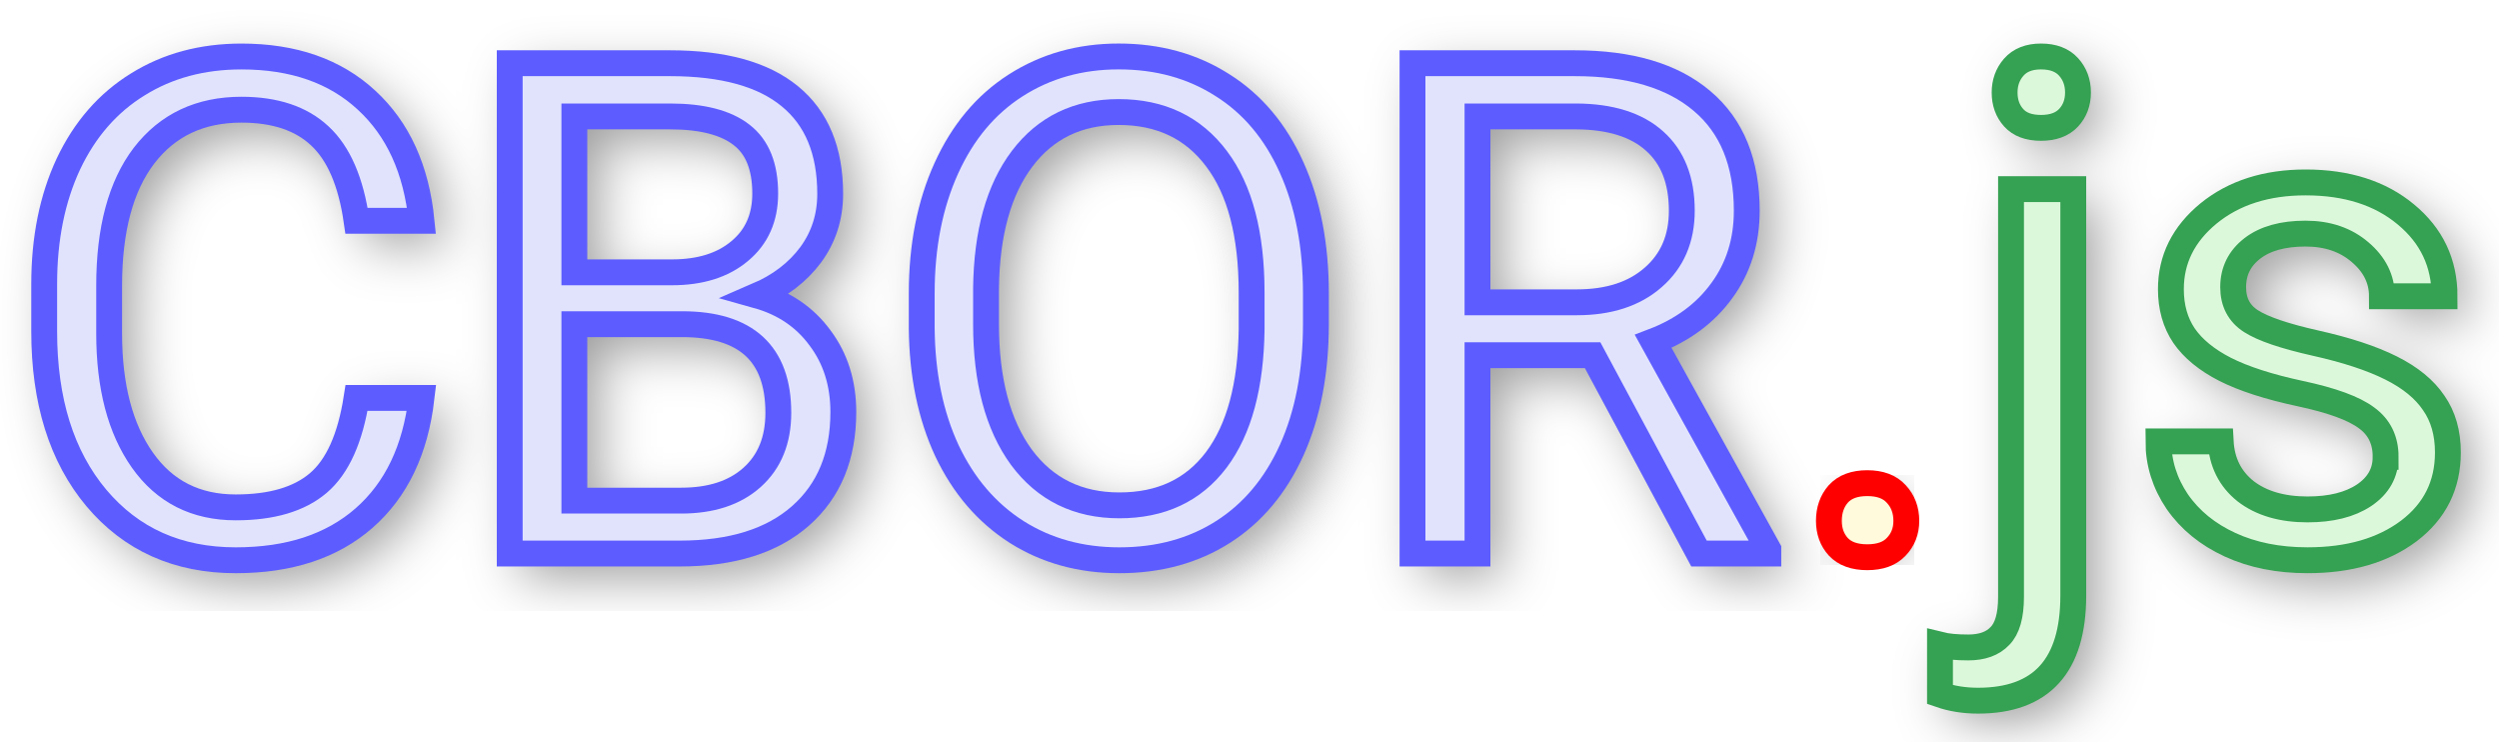
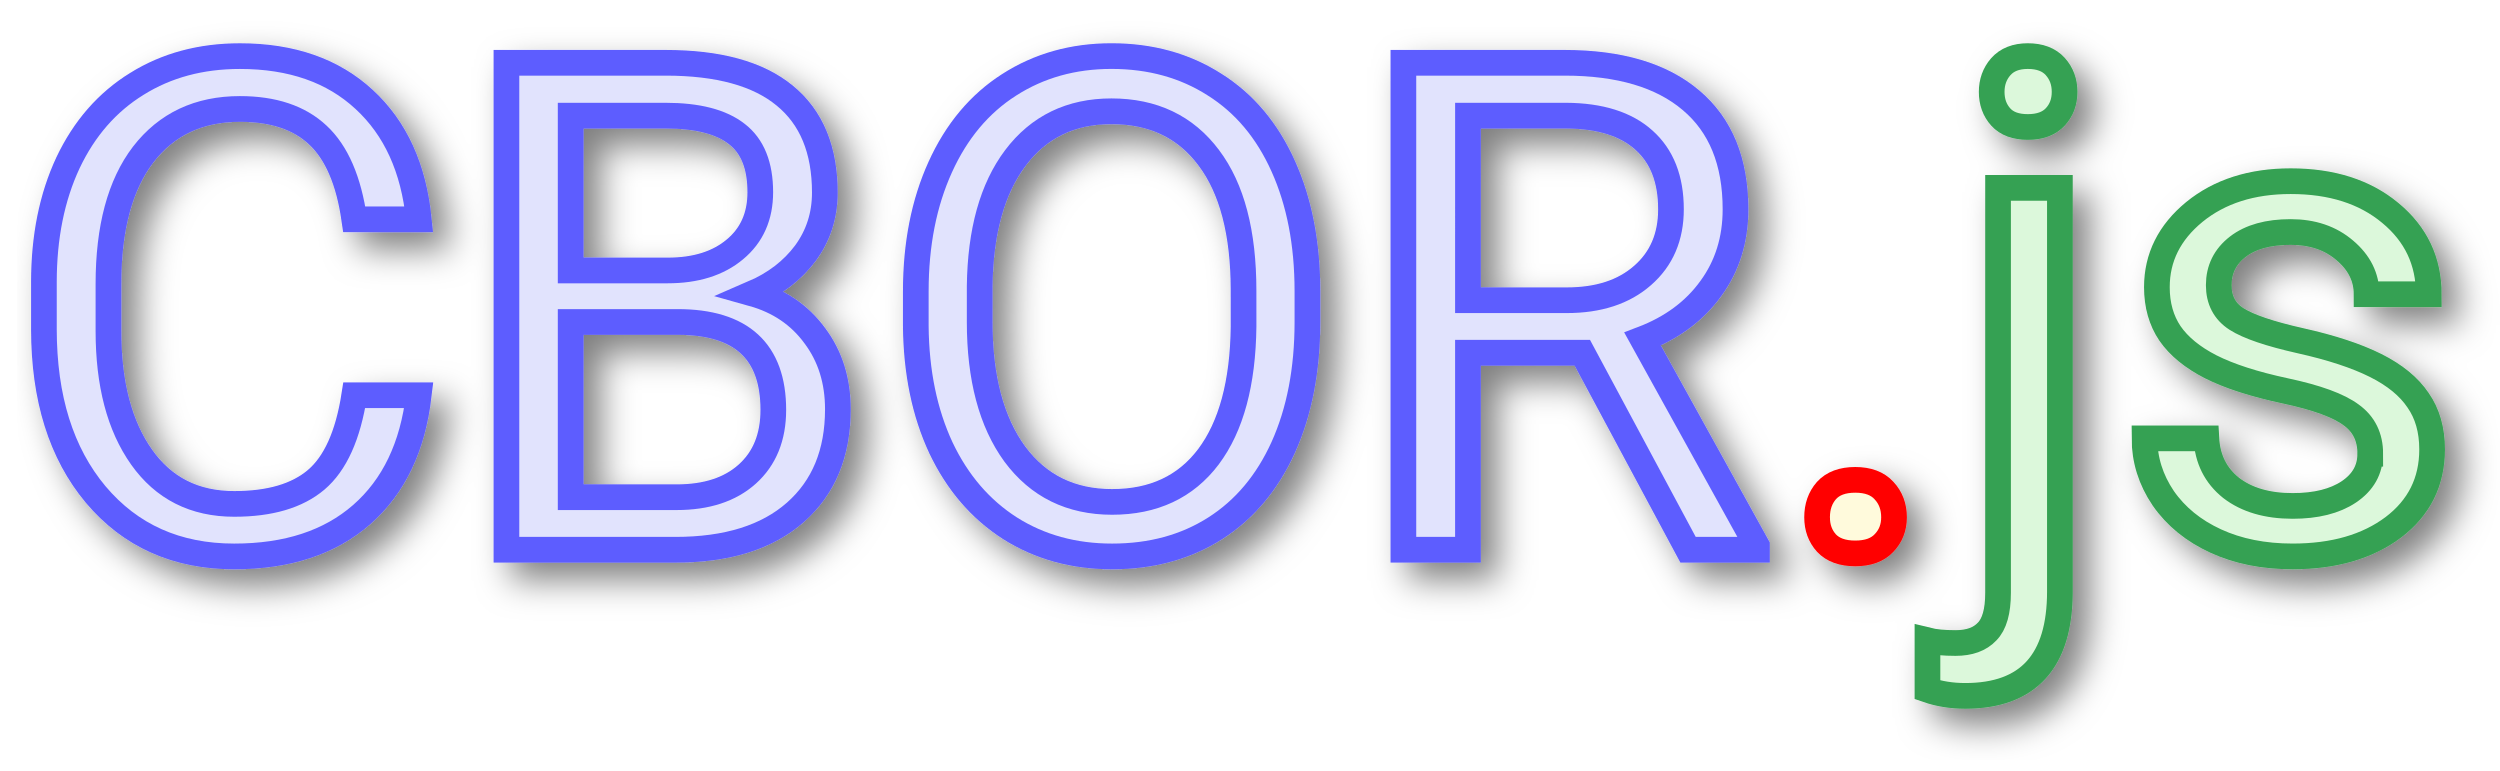
- <svg xmlns="http://www.w3.org/2000/svg" width="145" height="43" version="1.1">
+ <svg xmlns="http://www.w3.org/2000/svg" width="146" height="45" version="1.1">
  <defs>
-     <filter id="shaddow">
-       <feGaussianBlur stdDeviation="1.5" />
+     <filter id="shadow">
+       <feDropShadow dx="1" dy="1" stdDeviation="1" flood-opacity="0.5" />
    </filter>
  </defs>
-   <symbol id="cbor" width="143" height="42">
-     <path d="m 24.458,23.081 q -0.527,4.512 -3.34,6.973 -2.793,2.441 -7.441,2.441 -5.039,0 -8.086,-3.613 Q 2.564,25.268 2.564,19.214 v -2.734 q 0,-3.965 1.406,-6.973 1.426,-3.008 4.023,-4.609 2.598,-1.621 6.016,-1.621 4.531,0 7.266,2.539 2.734,2.52 3.184,6.992 H 20.689 Q 20.201,9.409 18.56,7.885 16.939,6.362 14.009,6.362 q -3.594,0 -5.645,2.656 -2.031,2.656 -2.031,7.559 v 2.754 q 0,4.629 1.934,7.363 1.934,2.734 5.41,2.734 3.125,0 4.785,-1.406 1.68,-1.426 2.227,-4.941 z" />
-     <path d="M 29.576,32.104 V 3.667 h 9.297 q 4.629,0 6.953,1.914 2.344,1.914 2.344,5.664 0,1.992 -1.133,3.535 -1.133,1.523 -3.086,2.363 2.305,0.645 3.633,2.461 1.348,1.797 1.348,4.297 0,3.828 -2.48,6.016 -2.48,2.188 -7.012,2.188 z m 3.75,-13.301 v 10.234 h 6.191 q 2.617,0 4.121,-1.348 1.523,-1.367 1.523,-3.75 0,-5.137 -5.586,-5.137 z m 0,-3.008 h 5.664 q 2.461,0 3.926,-1.23 1.484,-1.23 1.484,-3.34 0,-2.344 -1.367,-3.398 -1.367,-1.074 -4.16,-1.074 h -5.547 z" />
-     <path d="m 76.353,18.803 q 0,4.18 -1.406,7.305 -1.406,3.105 -3.984,4.746 -2.578,1.641 -6.016,1.641 -3.359,0 -5.957,-1.641 -2.598,-1.66 -4.043,-4.707 -1.426,-3.066 -1.465,-7.09 v -2.051 q 0,-4.102 1.426,-7.246 1.426,-3.145 4.023,-4.805 2.617,-1.68 5.977,-1.68 3.418,0 6.016,1.66 2.617,1.641 4.023,4.785 1.406,3.125 1.406,7.285 z m -3.73,-1.836 q 0,-5.059 -2.031,-7.754 -2.031,-2.715 -5.684,-2.715 -3.555,0 -5.605,2.715 -2.031,2.695 -2.09,7.5 v 2.09 q 0,4.902 2.051,7.715 2.07,2.793 5.684,2.793 3.633,0 5.625,-2.637 1.992,-2.656 2.051,-7.598 z" />
-     <path d="M 92.408,20.6 H 85.728 V 32.104 H 81.958 V 3.667 h 9.414 q 4.805,0 7.383,2.188 2.598,2.188 2.598,6.367 0,2.656 -1.445,4.629 -1.426,1.973 -3.984,2.949 l 6.68,12.07 v 0.234 h -4.023 z m -6.68,-3.066 h 5.762 q 2.793,0 4.434,-1.445 1.66,-1.445 1.66,-3.867 0,-2.637 -1.582,-4.043 -1.562,-1.406 -4.531,-1.426 h -5.742 z" />
-   </symbol>
-   <symbol id="." width="143" height="42">
-     <path d="m 106.118,30.21 q 0,-0.938 0.547,-1.562 0.566,-0.625 1.68,-0.625 1.113,0 1.68,0.625 0.586,0.625 0.586,1.562 0,0.898 -0.586,1.504 -0.566,0.605 -1.68,0.605 -1.113,0 -1.68,-0.605 -0.547,-0.605 -0.547,-1.504 z" />
-   </symbol>
-   <symbol id="js" width="143" height="42">
-     <path d="m 120.298,10.971 v 23.574 q 0,6.094 -5.527,6.094 -1.191,0 -2.207,-0.352 v -2.891 q 0.625,0.156 1.641,0.156 1.211,0 1.836,-0.664 0.645,-0.645 0.645,-2.266 V 10.971 Z M 116.314,5.366 q 0,-0.859 0.527,-1.465 0.547,-0.625 1.582,-0.625 1.055,0 1.602,0.605 0.547,0.605 0.547,1.484 0,0.879 -0.547,1.465 -0.547,0.586 -1.602,0.586 -1.055,0 -1.582,-0.586 -0.527,-0.586 -0.527,-1.465 z" />
-     <path d="m 138.423,26.499 q 0,-1.465 -1.113,-2.266 -1.094,-0.82 -3.848,-1.406 -2.734,-0.586 -4.355,-1.406 -1.602,-0.82 -2.383,-1.953 -0.762,-1.133 -0.762,-2.695 0,-2.598 2.188,-4.395 2.207,-1.797 5.625,-1.797 3.594,0 5.82,1.855 2.246,1.855 2.246,4.746 h -3.633 q 0,-1.484 -1.27,-2.559 -1.25,-1.074 -3.164,-1.074 -1.973,0 -3.086,0.859 -1.113,0.859 -1.113,2.246 0,1.309 1.035,1.973 1.035,0.664 3.73,1.27 2.715,0.605 4.395,1.445 1.68,0.84 2.48,2.031 0.82,1.172 0.82,2.871 0,2.832 -2.266,4.551 -2.266,1.699 -5.879,1.699 -2.539,0 -4.492,-0.898 -1.953,-0.898 -3.066,-2.5 -1.094,-1.621 -1.094,-3.496 h 3.613 q 0.098,1.816 1.445,2.891 1.367,1.055 3.594,1.055 2.051,0 3.281,-0.82 1.25,-0.84 1.25,-2.227 z" />
-   </symbol>
-   <use href="#cbor" x="1" y="1" fill="black" opacity="0.4" stroke="black" stroke-opacity="0.4" stroke-width="1.5" filter="url(#shaddow)" />
-   <use href="#cbor" fill="#E1E3FD" stroke="#5D5DFF" stroke-width="1.5" />
-   <use href="#js" x="1" y="1" fill="black" opacity="0.4" stroke="black" stroke-opacity="0.4" stroke-width="1.5" filter="url(#shaddow)" />
-   <use href="#js" fill="#dcf8db" stroke="#35a152" stroke-width="1.5" />
-   <use href="#." x="1" y="1" fill="black" opacity="0.4" stroke="black" stroke-opacity="0.4" stroke-width="1.5" filter="url(#shaddow)" />
-   <use href="#." fill="#fffadc" stroke="red" stroke-width="1.5" />
+   <g filter="url(#shadow)">
+     <g fill="#E1E3FD" stroke="#5D5DFF" stroke-width="1.5">
+       <path d="m 24.458,23.081 q -0.527,4.512 -3.34,6.973 -2.793,2.441 -7.441,2.441 -5.039,0 -8.086,-3.613 Q 2.564,25.268 2.564,19.214 v -2.734 q 0,-3.965 1.406,-6.973 1.426,-3.008 4.023,-4.609 2.598,-1.621 6.016,-1.621 4.531,0 7.266,2.539 2.734,2.52 3.184,6.992 H 20.689 Q 20.201,9.409 18.56,7.885 16.939,6.362 14.009,6.362 q -3.594,0 -5.645,2.656 -2.031,2.656 -2.031,7.559 v 2.754 q 0,4.629 1.934,7.363 1.934,2.734 5.41,2.734 3.125,0 4.785,-1.406 1.68,-1.426 2.227,-4.941 z" />
+       <path d="M 29.576,32.104 V 3.667 h 9.297 q 4.629,0 6.953,1.914 2.344,1.914 2.344,5.664 0,1.992 -1.133,3.535 -1.133,1.523 -3.086,2.363 2.305,0.645 3.633,2.461 1.348,1.797 1.348,4.297 0,3.828 -2.48,6.016 -2.48,2.188 -7.012,2.188 z m 3.75,-13.301 v 10.234 h 6.191 q 2.617,0 4.121,-1.348 1.523,-1.367 1.523,-3.75 0,-5.137 -5.586,-5.137 z m 0,-3.008 h 5.664 q 2.461,0 3.926,-1.23 1.484,-1.23 1.484,-3.34 0,-2.344 -1.367,-3.398 -1.367,-1.074 -4.16,-1.074 h -5.547 z" />
+       <path d="m 76.353,18.803 q 0,4.18 -1.406,7.305 -1.406,3.105 -3.984,4.746 -2.578,1.641 -6.016,1.641 -3.359,0 -5.957,-1.641 -2.598,-1.66 -4.043,-4.707 -1.426,-3.066 -1.465,-7.09 v -2.051 q 0,-4.102 1.426,-7.246 1.426,-3.145 4.023,-4.805 2.617,-1.68 5.977,-1.68 3.418,0 6.016,1.66 2.617,1.641 4.023,4.785 1.406,3.125 1.406,7.285 z m -3.73,-1.836 q 0,-5.059 -2.031,-7.754 -2.031,-2.715 -5.684,-2.715 -3.555,0 -5.605,2.715 -2.031,2.695 -2.09,7.5 v 2.09 q 0,4.902 2.051,7.715 2.07,2.793 5.684,2.793 3.633,0 5.625,-2.637 1.992,-2.656 2.051,-7.598 z" />
+       <path d="M 92.408,20.6 H 85.728 V 32.104 H 81.958 V 3.667 h 9.414 q 4.805,0 7.383,2.188 2.598,2.188 2.598,6.367 0,2.656 -1.445,4.629 -1.426,1.973 -3.984,2.949 l 6.68,12.07 v 0.234 h -4.023 z m -6.68,-3.066 h 5.762 q 2.793,0 4.434,-1.445 1.66,-1.445 1.66,-3.867 0,-2.637 -1.582,-4.043 -1.562,-1.406 -4.531,-1.426 h -5.742 z" />
+     </g>
+     <g fill="#fffadc" stroke="red" stroke-width="1.5">
+       <path d="m 106.118,30.21 q 0,-0.938 0.547,-1.562 0.566,-0.625 1.68,-0.625 1.113,0 1.68,0.625 0.586,0.625 0.586,1.562 0,0.898 -0.586,1.504 -0.566,0.605 -1.68,0.605 -1.113,0 -1.68,-0.605 -0.547,-0.605 -0.547,-1.504 z" />
+     </g>
+     <g fill="#dcf8db" stroke="#35a152" stroke-width="1.5">
+       <path d="m 120.298,10.971 v 23.574 q 0,6.094 -5.527,6.094 -1.191,0 -2.207,-0.352 v -2.891 q 0.625,0.156 1.641,0.156 1.211,0 1.836,-0.664 0.645,-0.645 0.645,-2.266 V 10.971 Z M 116.314,5.366 q 0,-0.859 0.527,-1.465 0.547,-0.625 1.582,-0.625 1.055,0 1.602,0.605 0.547,0.605 0.547,1.484 0,0.879 -0.547,1.465 -0.547,0.586 -1.602,0.586 -1.055,0 -1.582,-0.586 -0.527,-0.586 -0.527,-1.465 z" />
+       <path d="m 138.423,26.499 q 0,-1.465 -1.113,-2.266 -1.094,-0.82 -3.848,-1.406 -2.734,-0.586 -4.355,-1.406 -1.602,-0.82 -2.383,-1.953 -0.762,-1.133 -0.762,-2.695 0,-2.598 2.188,-4.395 2.207,-1.797 5.625,-1.797 3.594,0 5.82,1.855 2.246,1.855 2.246,4.746 h -3.633 q 0,-1.484 -1.27,-2.559 -1.25,-1.074 -3.164,-1.074 -1.973,0 -3.086,0.859 -1.113,0.859 -1.113,2.246 0,1.309 1.035,1.973 1.035,0.664 3.73,1.27 2.715,0.605 4.395,1.445 1.68,0.84 2.48,2.031 0.82,1.172 0.82,2.871 0,2.832 -2.266,4.551 -2.266,1.699 -5.879,1.699 -2.539,0 -4.492,-0.898 -1.953,-0.898 -3.066,-2.5 -1.094,-1.621 -1.094,-3.496 h 3.613 q 0.098,1.816 1.445,2.891 1.367,1.055 3.594,1.055 2.051,0 3.281,-0.82 1.25,-0.84 1.25,-2.227 z" />
+     </g>
+   </g>
</svg>
